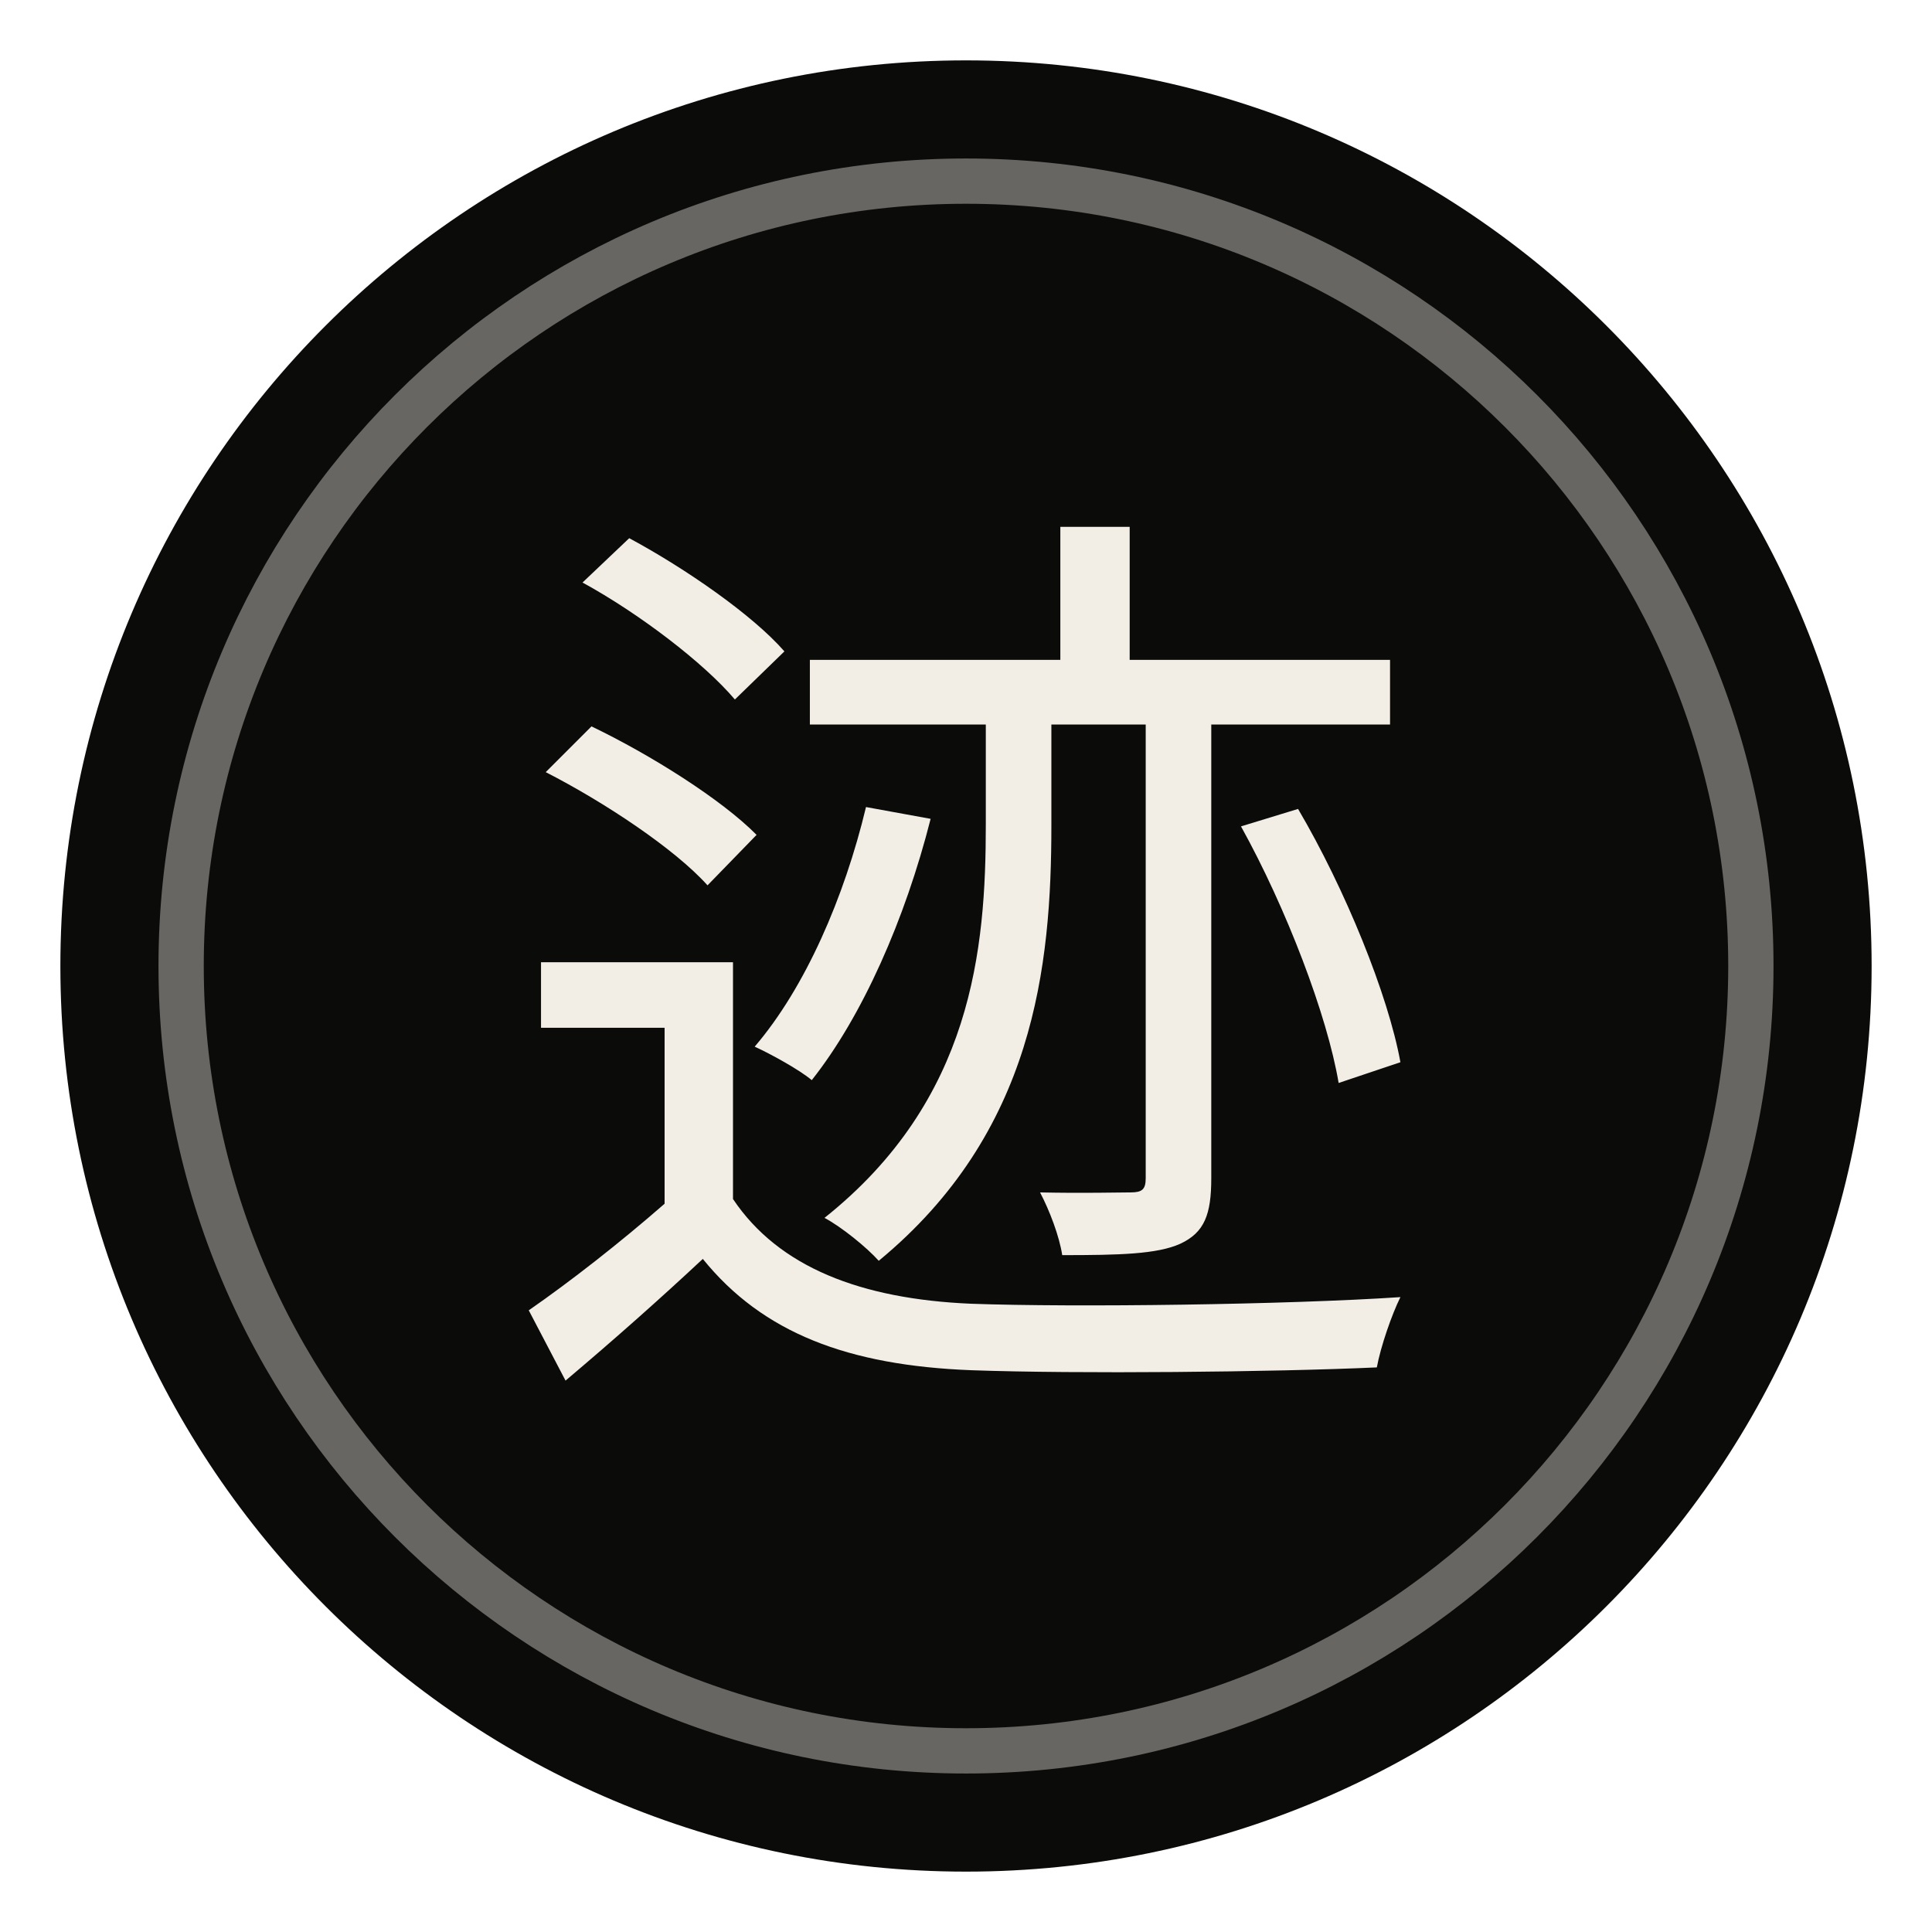
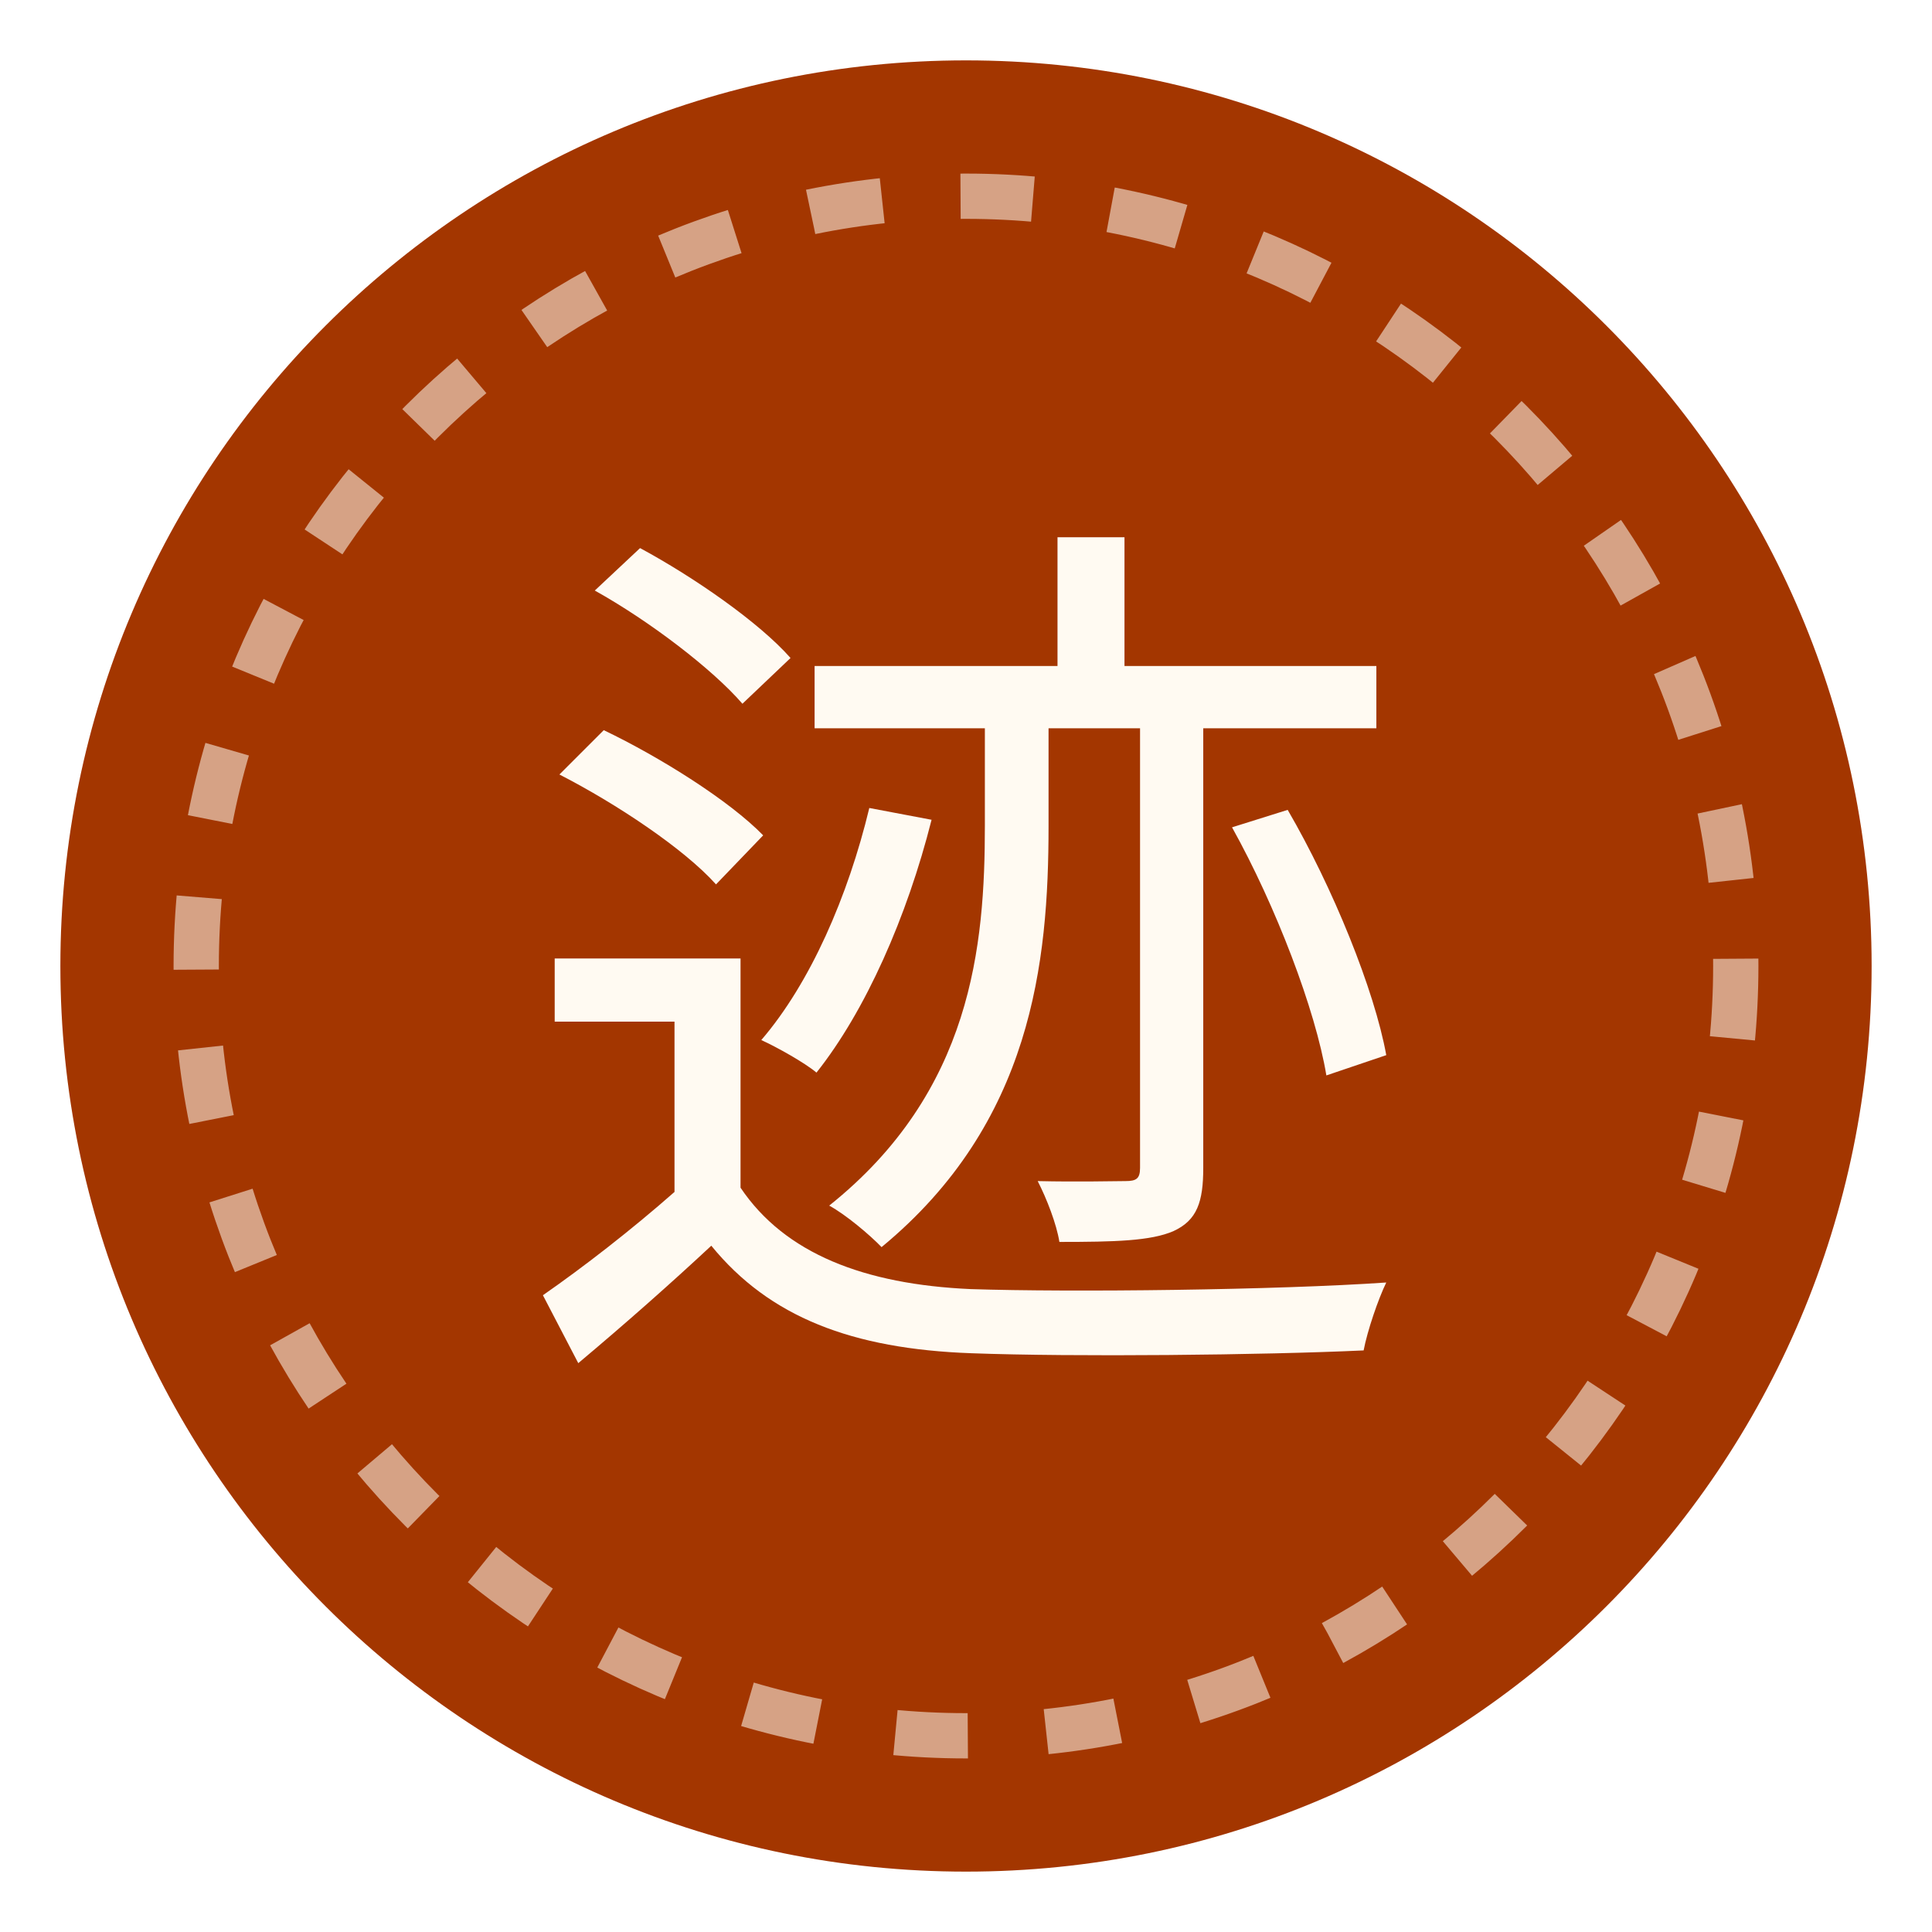
<svg xmlns="http://www.w3.org/2000/svg" viewBox="0 0 64 64">
-   <rect x="2" y="2" width="60" height="60" rx="30" fill="#0b0b0a" />
-   <circle cx="32" cy="32" r="26" fill="none" stroke="#f2eee6" stroke-opacity=".4" stroke-width="1.5" />
-   <text x="32" y="43.5" text-anchor="middle" font-family="'Noto Serif SC','Songti SC','STSong',serif" font-weight="400" font-size="31" fill="#f2eee6">迹</text>
+   <circle cx="32" cy="32" r="30" fill="#a33600" />
+   <circle cx="32" cy="32" r="25.5" fill="none" stroke="#fffaf2" stroke-opacity=".55" stroke-width="1.5" stroke-dasharray="2.4 2.6" />
+   <text x="32" y="43" text-anchor="middle" font-family="'Kaiti SC','STKaiti','KaiTi','Songti SC','STSong',serif" font-weight="400" font-size="30" fill="#fffaf2">迹</text>
</svg>
